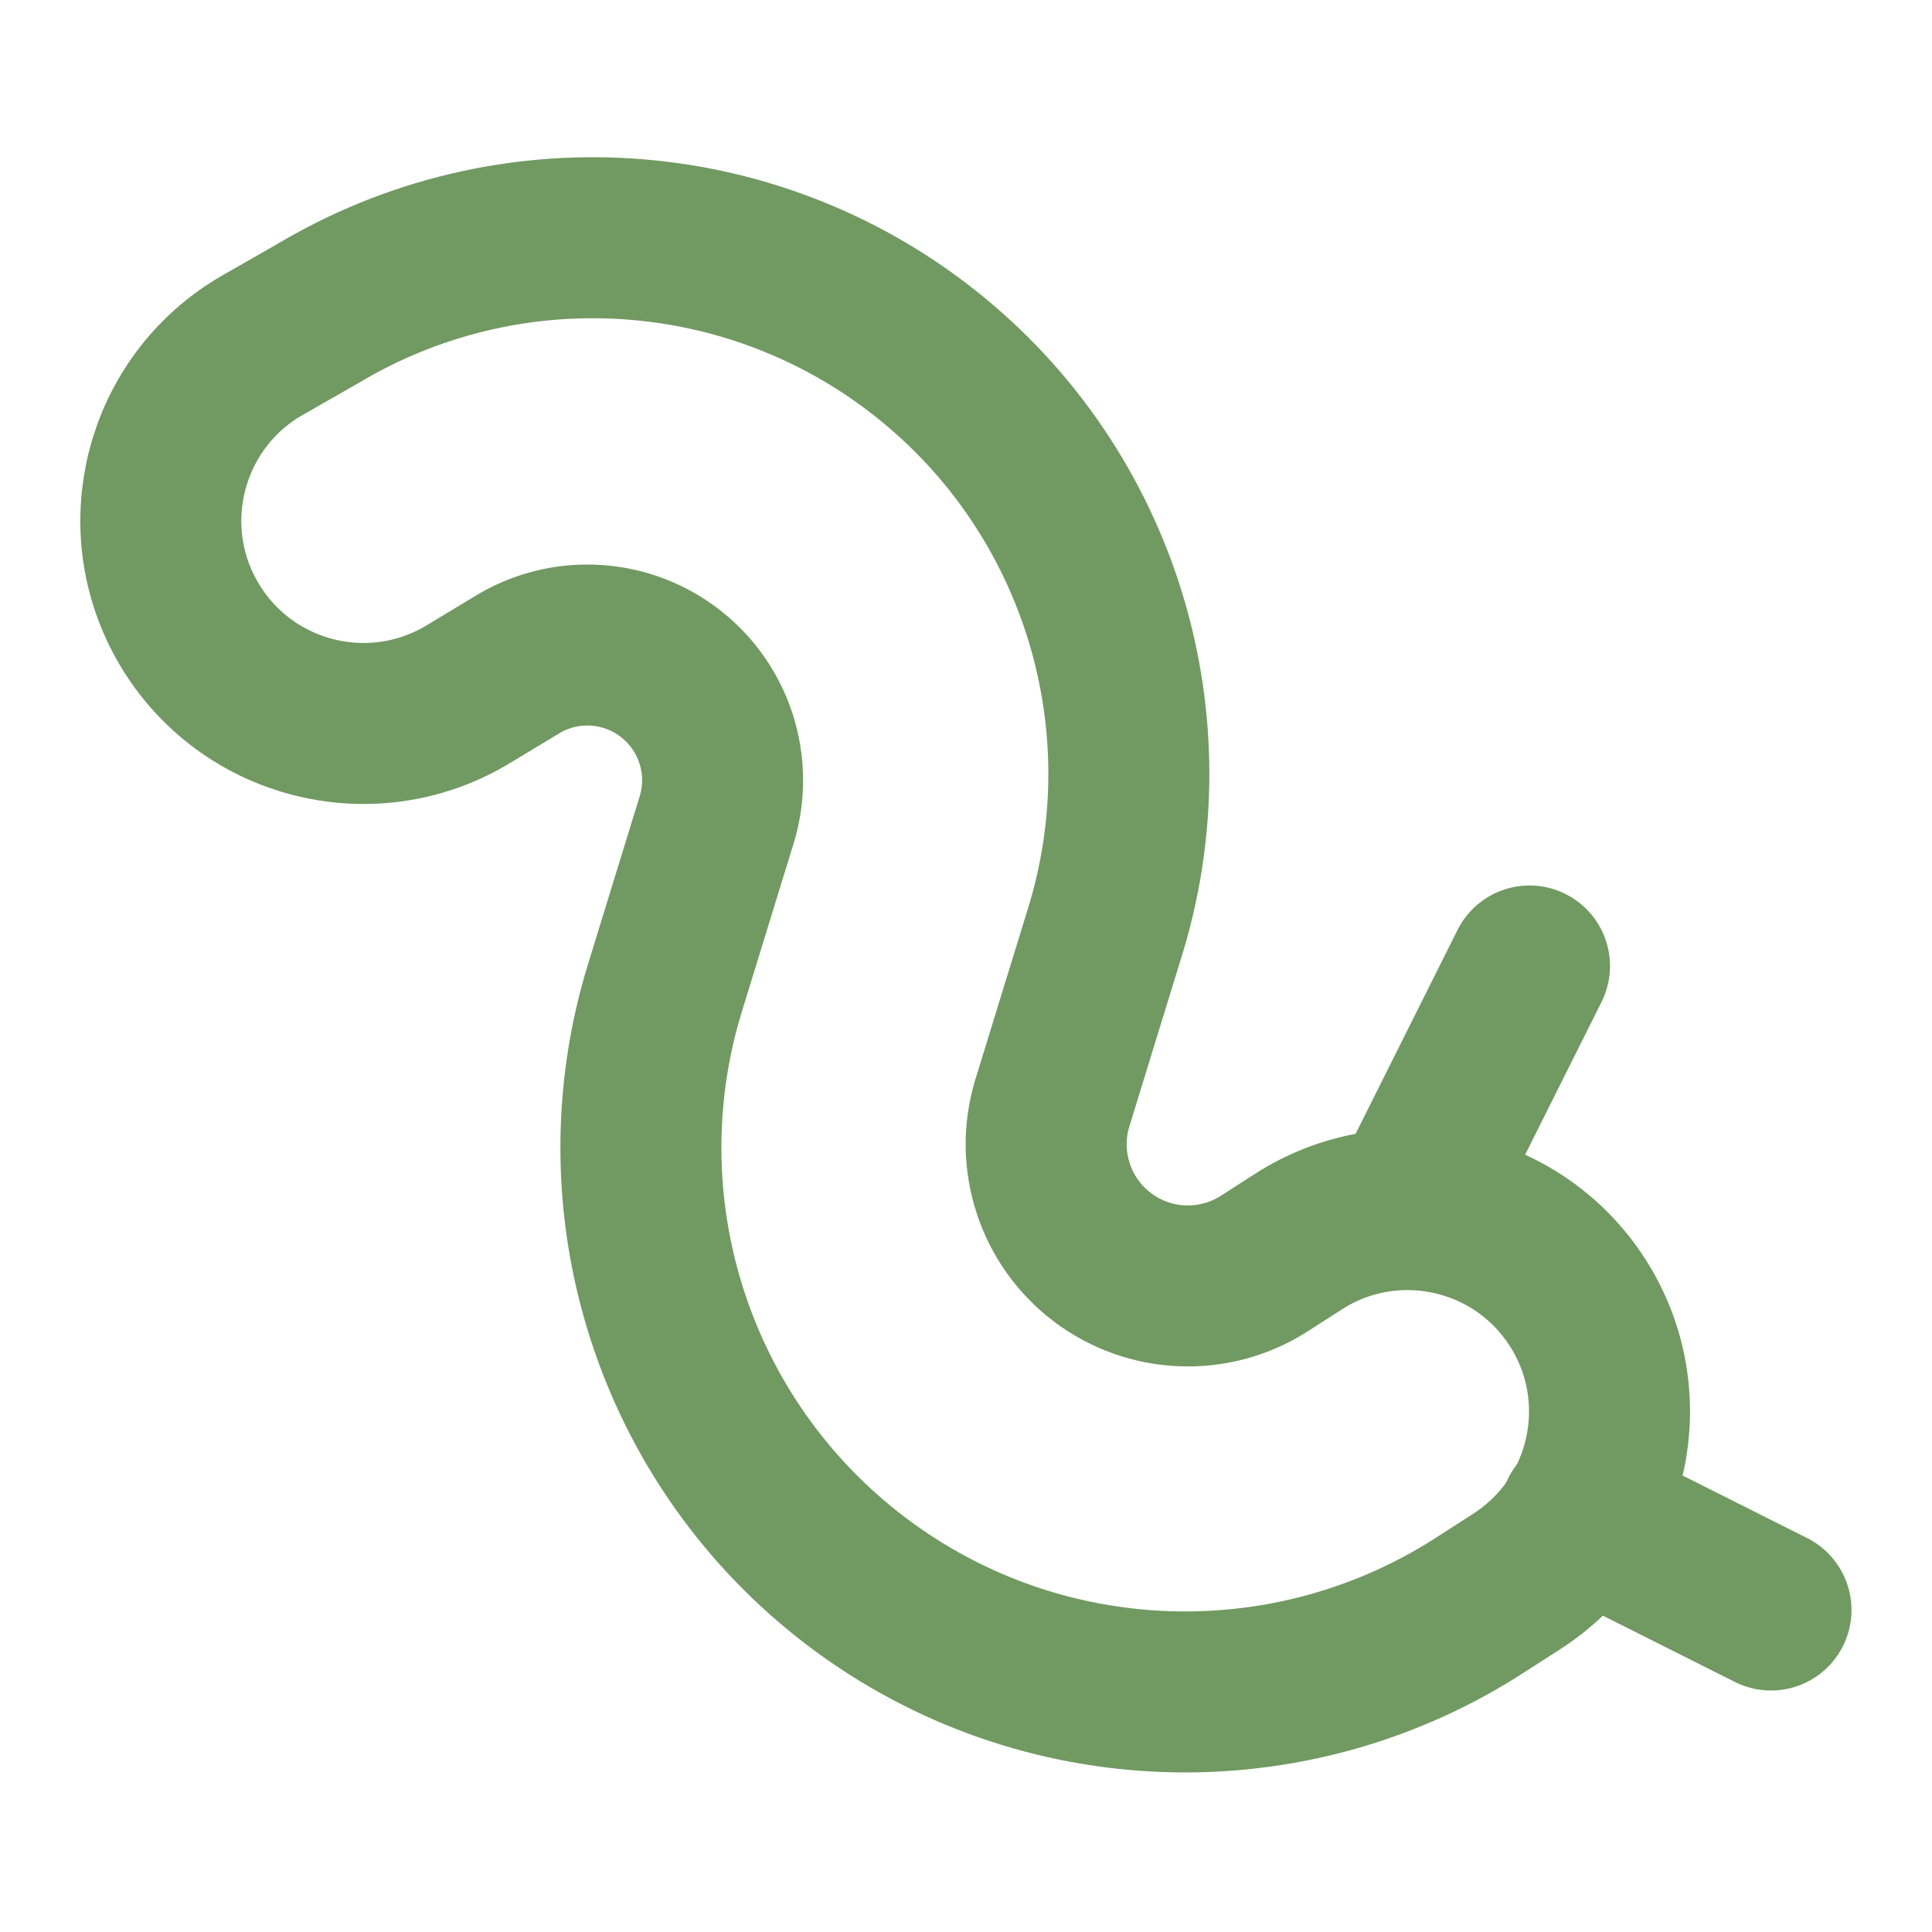
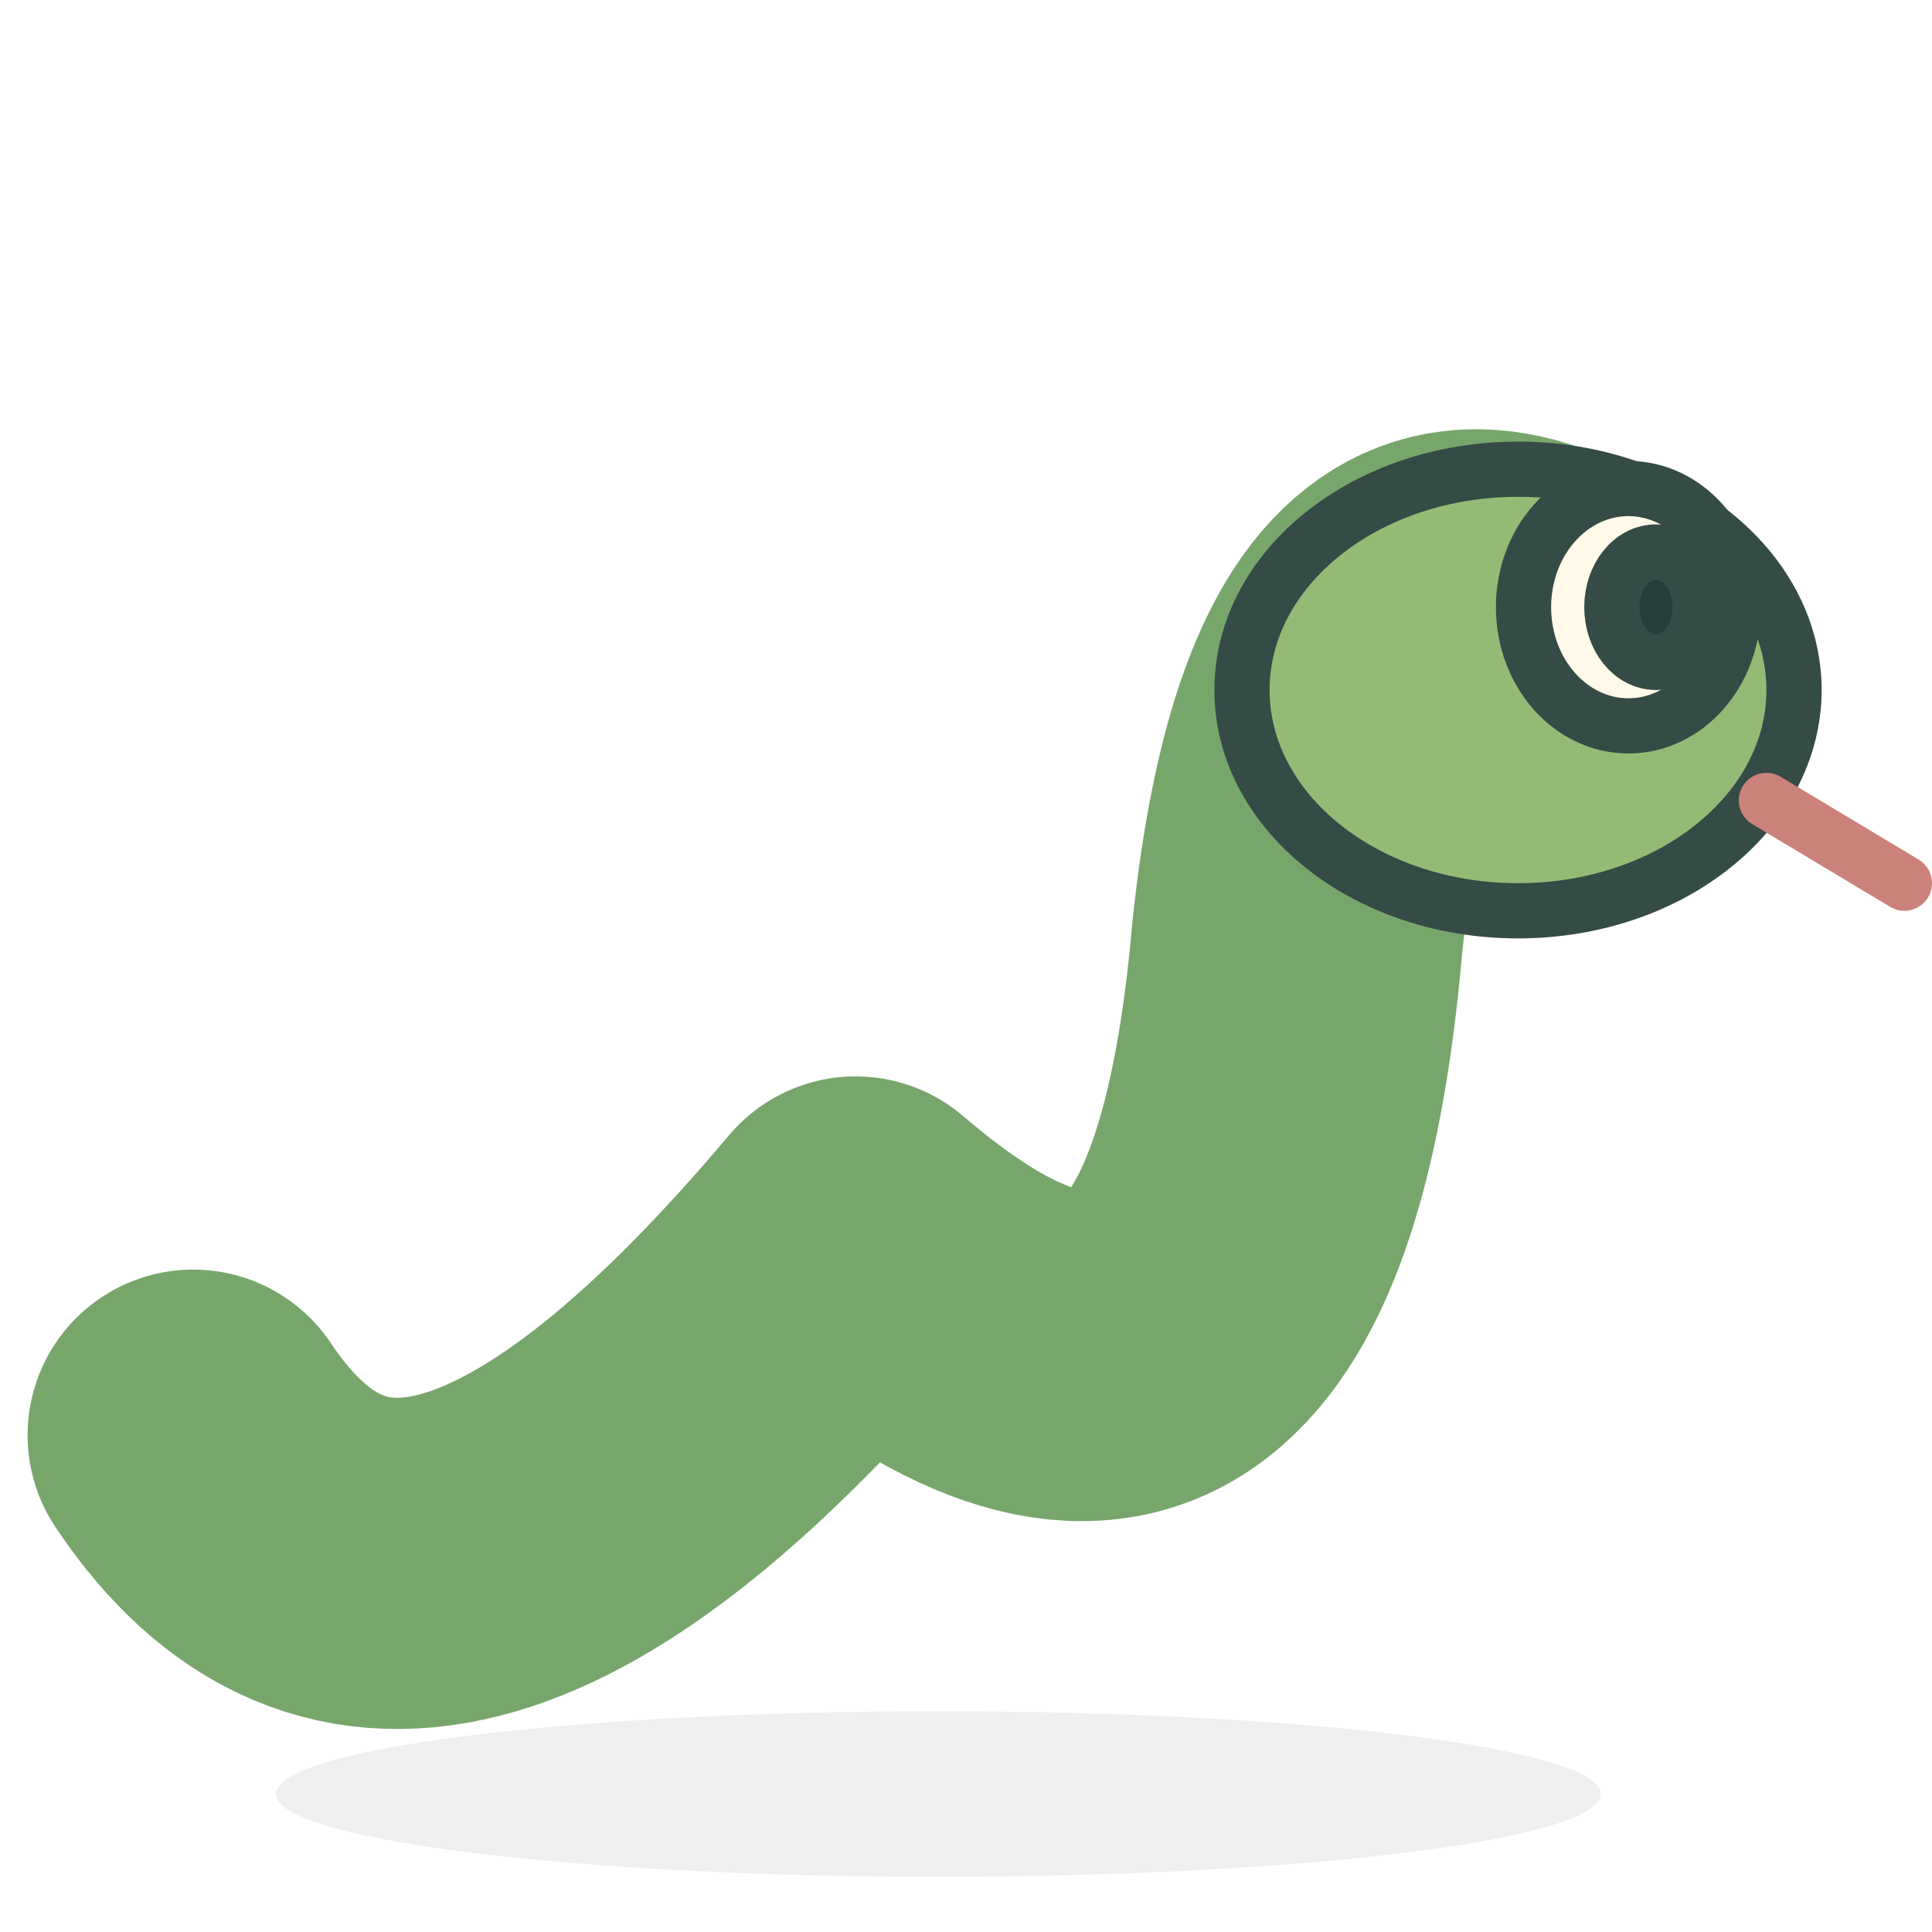
- <svg xmlns="http://www.w3.org/2000/svg" width="70" height="70" viewBox="0 0 24 24" fill="none" stroke="#709a61" stroke-width="2" stroke-linecap="round" stroke-linejoin="round" class="lucide lucide-worm" aria-hidden="true">
-   <path d="m19 12-1.5 3" />
-   <path d="M19.63 18.81 22 20" />
-   <path d="M6.47 8.23a1.68 1.68 0 0 1 2.44 1.93l-.64 2.08a6.76 6.76 0 0 0 10.16 7.67l.42-.27a1 1 0 1 0-2.73-4.21l-.42.27a1.76 1.76 0 0 1-2.63-1.99l.64-2.08A6.66 6.66 0 0 0 3.94 3.9l-.7.4a1 1 0 1 0 2.55 4.34z" />
+ <svg xmlns="http://www.w3.org/2000/svg" viewBox="0 0 70 70">
+   <ellipse cx="34" cy="65" rx="24" ry="3" fill="#354b4515" />
+   <path d="M7 52Q15 64 31 45Q45 57 47 34Q49 15 60 25" fill="none" stroke="#77a66b" stroke-width="12" stroke-linecap="round" stroke-linejoin="round" />
+   <ellipse cx="55" cy="25" rx="10" ry="8" fill="#95ba76" stroke="#354b45" stroke-width="2" />
+   <ellipse cx="59" cy="22" rx="3.8" ry="4.3" fill="#fff9e9" stroke="#354b45" stroke-width="2" />
+   <ellipse cx="60" cy="22" rx="1.6" ry="2" fill="#273d3a" stroke="#354b45" stroke-width="2" />
+   <path d="M64 29l5 3" fill="none" stroke="#cb827a" stroke-width="2" stroke-linecap="round" stroke-linejoin="round" />
</svg>
